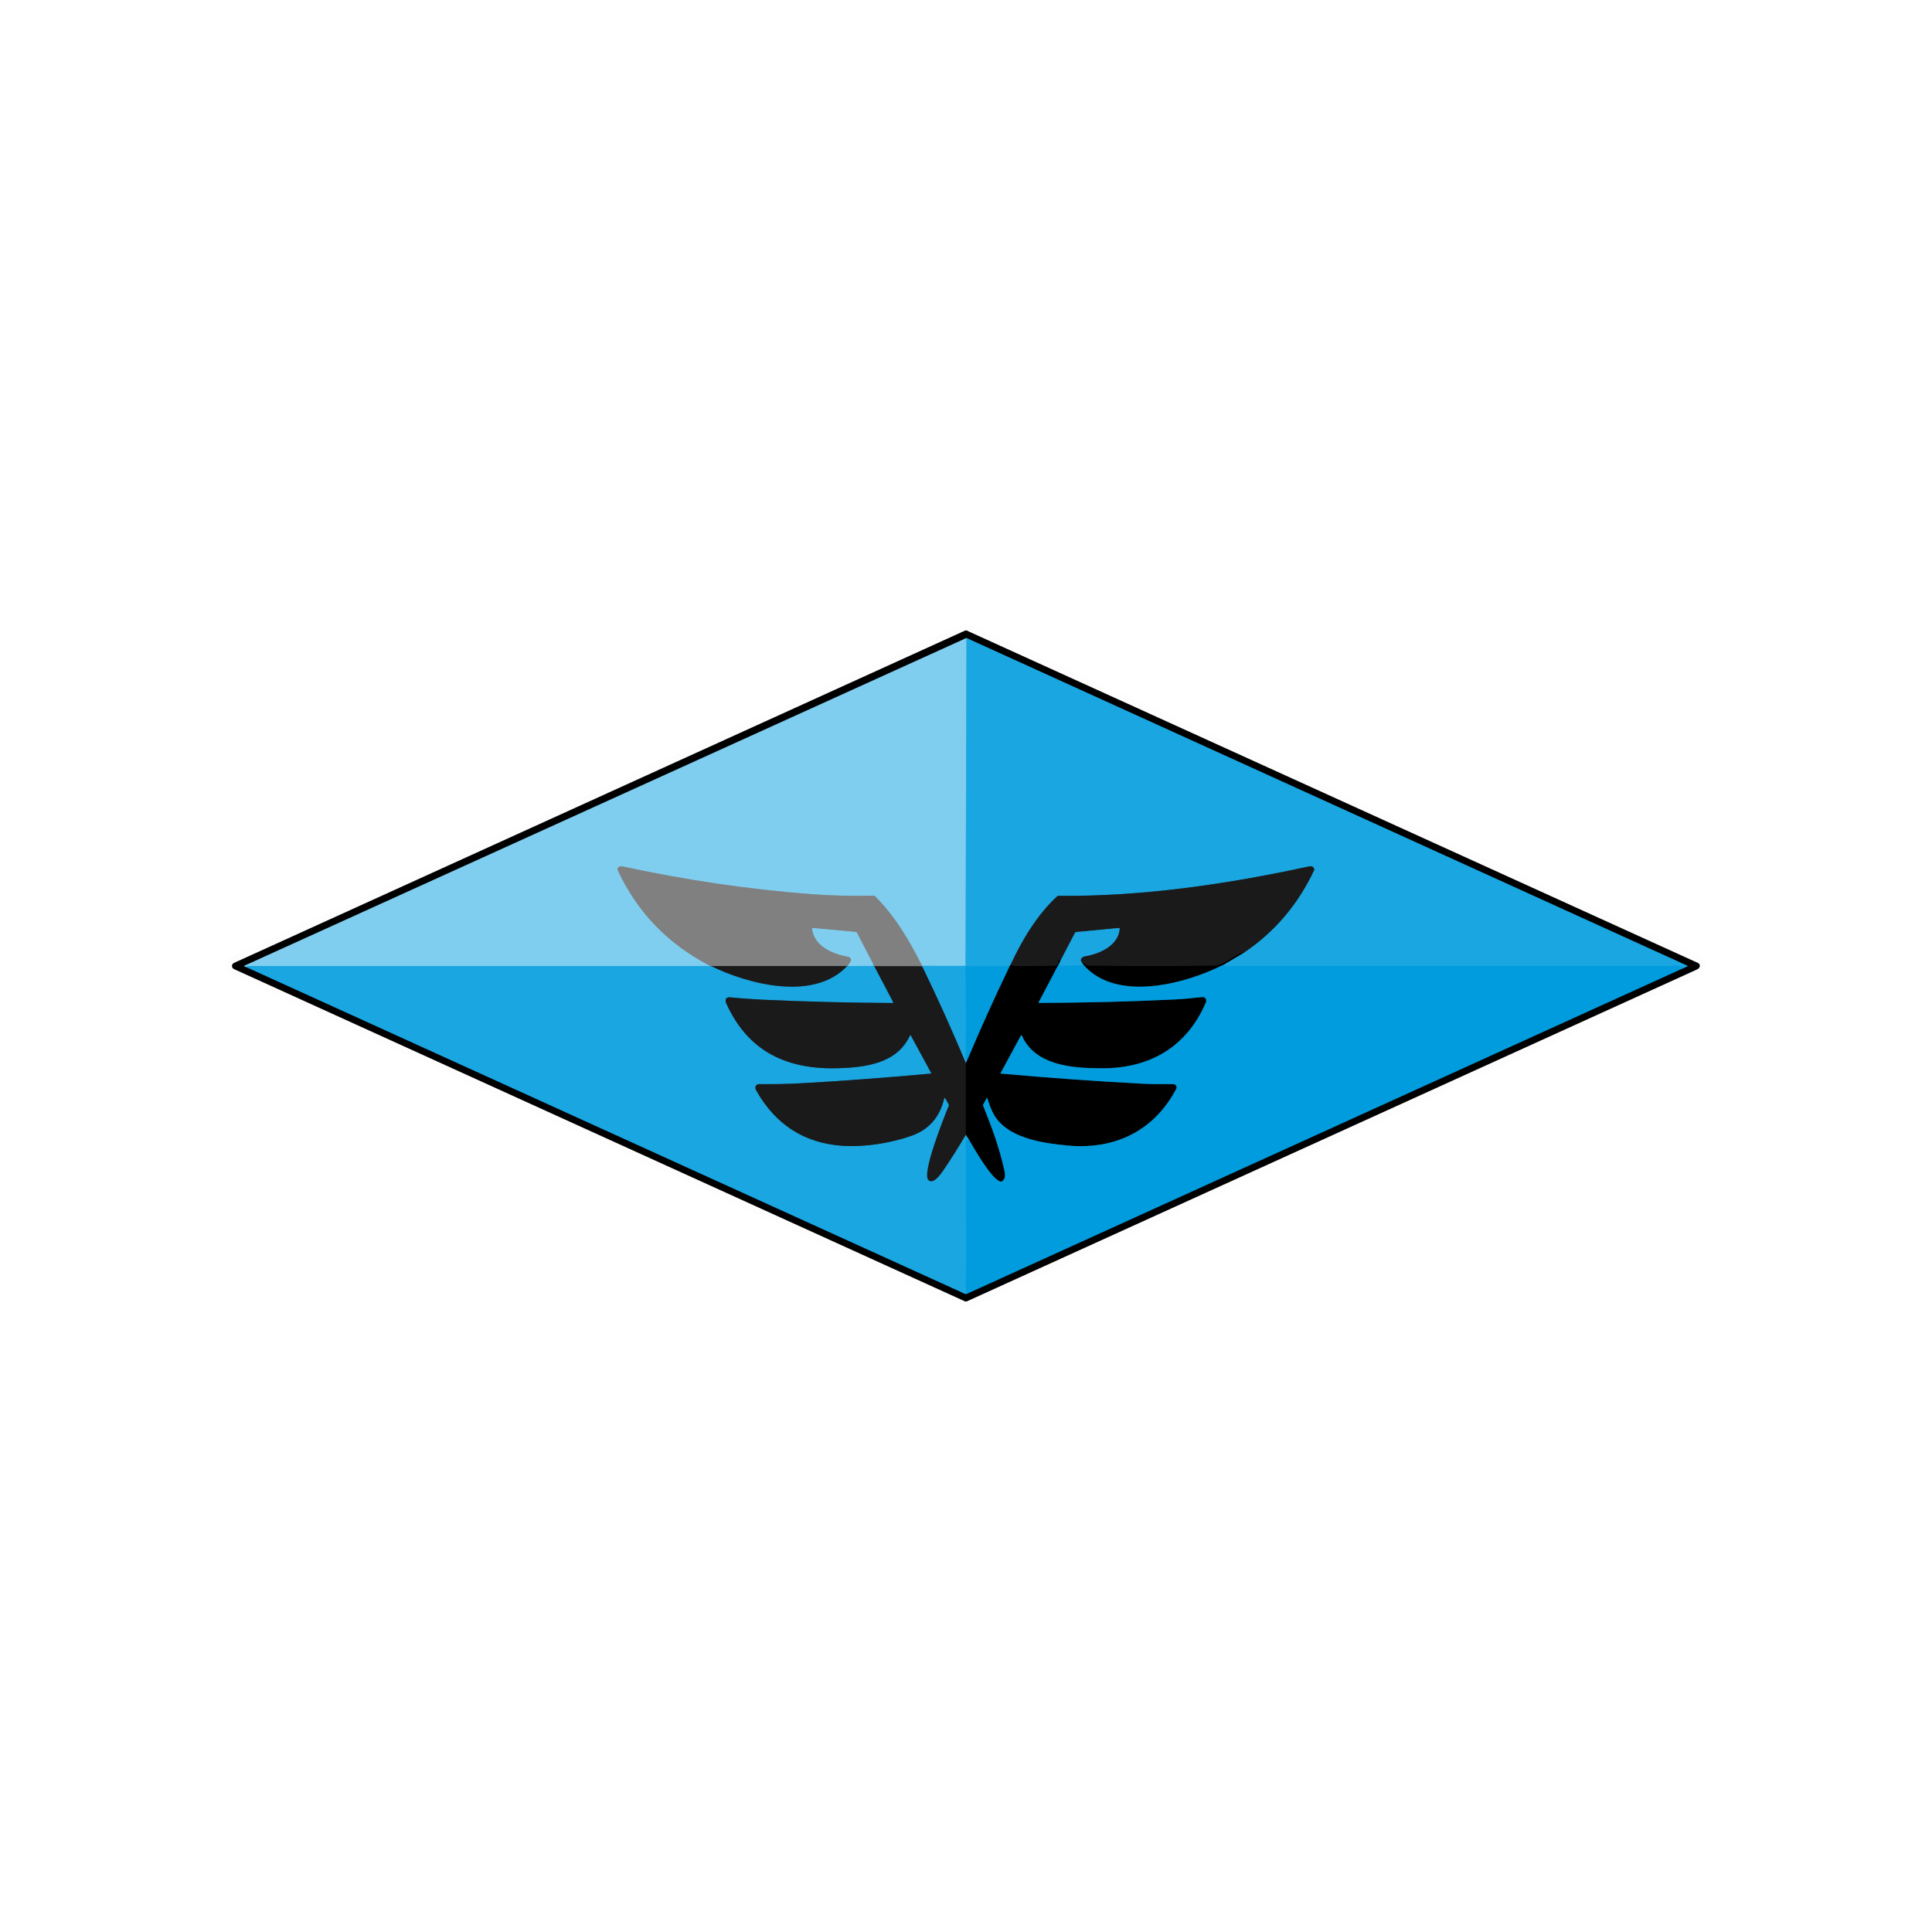
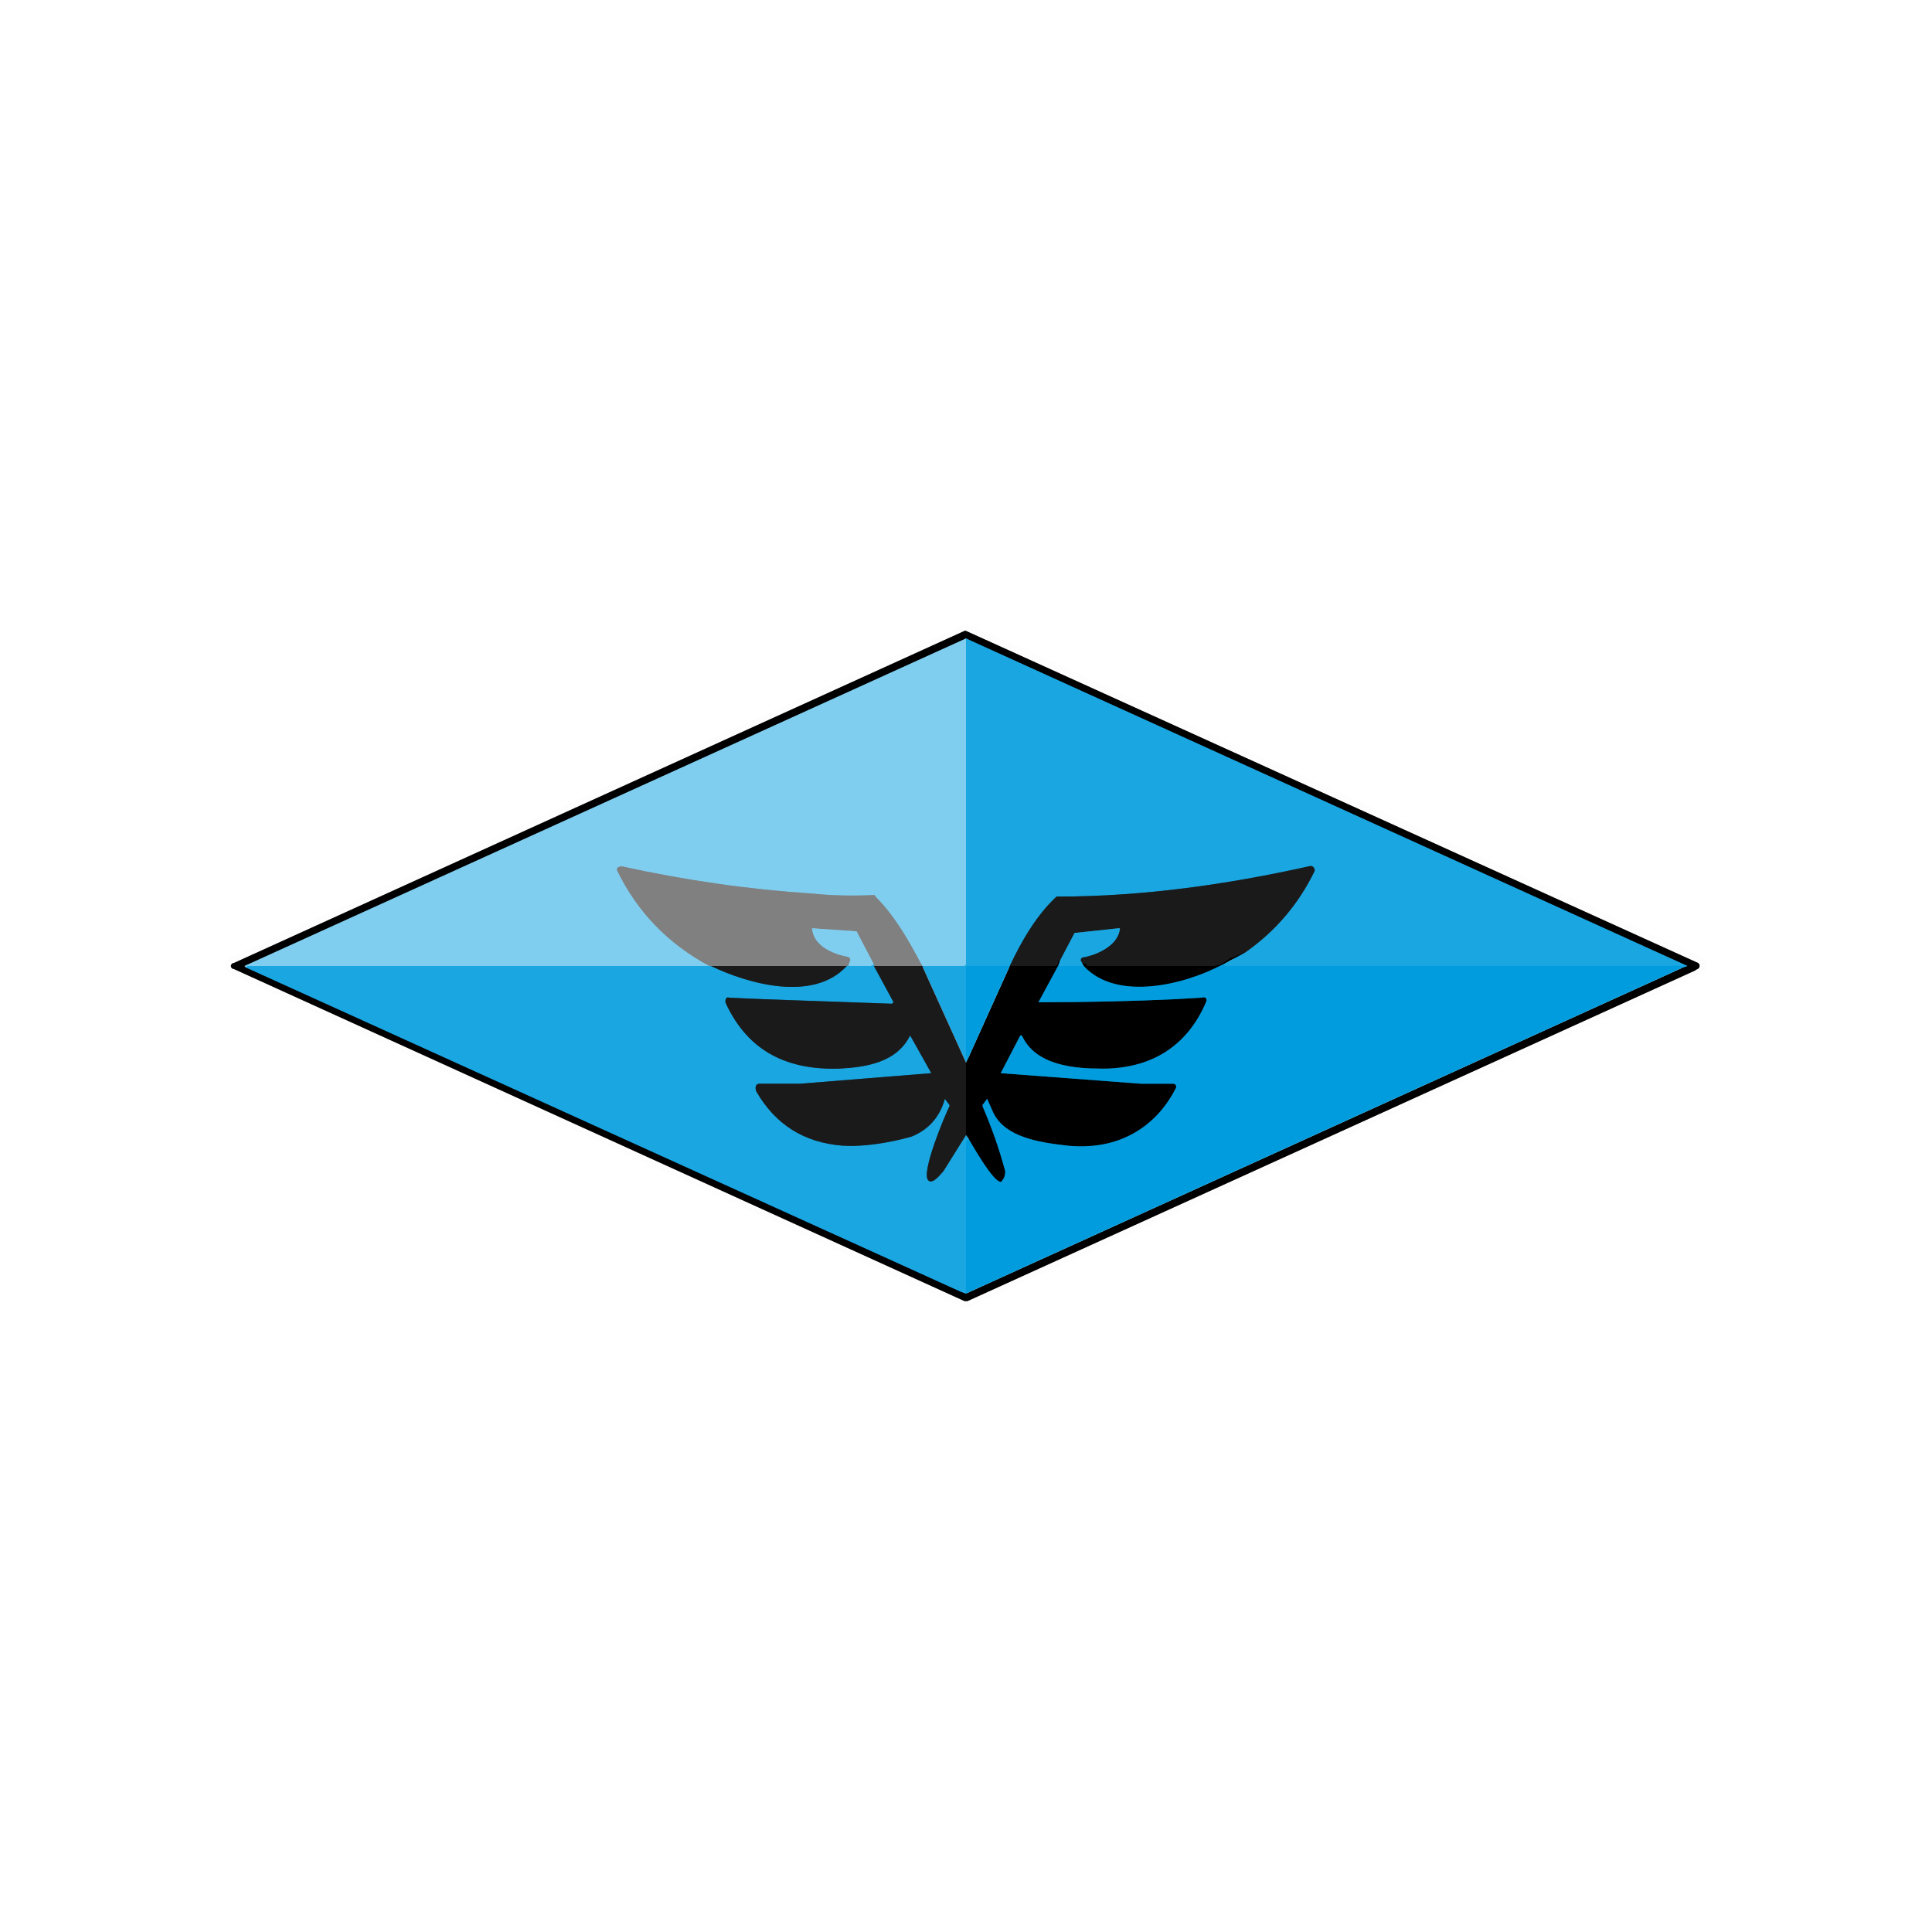
- <svg xmlns="http://www.w3.org/2000/svg" version="1.1" viewBox="0.00 0.00 1280.00 1280.00">
-   <g stroke-width="2.00" fill="none" stroke-linecap="butt">
-     <path stroke="#7f7f7f" vector-effect="non-scaling-stroke" d="   M 155.03 642.00   L 639.31 862.13   Q 639.94 862.42 640.58 862.13   Q 881.67 752.56 1122.89 642.90   C 1124.21 642.30 1125.75 641.77 1126.08 640.33   A 2.04 2.02 18.7 0 0 1124.93 638.03   L 640.41 417.78   A 1.11 1.11 0.0 0 0 639.49 417.78   L 155.03 638.00   A 2.20 2.20 0.0 0 0 155.03 642.00" />
-     <path stroke="#0d5371" vector-effect="non-scaling-stroke" d="   M 162.96 640.62   Q 399.81 748.31 636.68 855.97   C 637.63 856.40 639.10 857.38 640.32 857.28" />
-     <path stroke="#004e6f" vector-effect="non-scaling-stroke" d="   M 640.32 857.28   L 1115.30 641.38" />
-     <path stroke="#0d5371" vector-effect="non-scaling-stroke" d="   M 1115.30 641.38   L 1117.78 640.30   Q 1118.38 640.03 1117.78 639.76   L 640.31 422.71" />
-     <path stroke="#406778" vector-effect="non-scaling-stroke" d="   M 640.31 422.71   L 162.11 639.75   Q 161.45 640.05 162.13 640.31   L 162.96 640.62" />
-     <path stroke="#4dbae8" vector-effect="non-scaling-stroke" d="   M 640.31 422.71   L 639.70 639.39   Q 639.70 639.93 639.16 639.93   L 610.91 639.91" />
-     <path stroke="#80a7b8" vector-effect="non-scaling-stroke" d="   M 610.91 639.91   C 602.38 622.93 593.28 607.37 579.73 593.79   A 1.23 1.22 66.8 0 0 578.84 593.43   Q 556.58 593.86 537.81 592.43   Q 475.66 587.72 412.46 574.03   C 410.43 573.59 408.44 574.82 409.47 577.03   Q 428.90 618.34 470.01 639.67" />
-     <path stroke="#4dbae8" vector-effect="non-scaling-stroke" d="   M 470.01 639.67   Q 469.77 640.50 469.04 640.17   Q 468.67 640.00 468.25 640.00   L 164.24 640.00   A 0.74 0.69 28.6 0 0 163.89 640.09   L 162.96 640.62" />
-     <path stroke="#0da1e0" vector-effect="non-scaling-stroke" d="   M 1115.30 641.38   C 1112.14 638.70 1108.76 640.01 1105.50 640.01   Q 958.62 640.00 811.75 640.00   Q 810.49 640.00 810.43 639.24" />
-     <path stroke="#0d5371" vector-effect="non-scaling-stroke" d="   M 810.43 639.24   L 824.72 630.76" />
-     <path stroke="#1a607e" vector-effect="non-scaling-stroke" d="   M 824.72 630.76   Q 854.75 610.32 870.62 576.55   Q 870.83 576.10 870.66 575.63   Q 869.87 573.48 867.31 574.03   C 813.27 585.73 756.65 594.12 701.26 593.51   Q 700.77 593.50 700.41 593.83   C 687.16 605.96 676.82 623.31 669.38 639.57" />
-     <path stroke="#0d5371" vector-effect="non-scaling-stroke" d="   M 669.38 639.57   Q 669.00 639.77 668.89 640.18" />
-     <path stroke="#0da1e0" vector-effect="non-scaling-stroke" d="   M 668.89 640.18   L 640.60 640.09   A 0.86 0.86 0.0 0 0 639.73 640.96   Q 640.07 669.99 639.88 699.44   Q 639.87 700.89 640.94 702.00" />
-     <path stroke="#0d5371" vector-effect="non-scaling-stroke" d="   M 640.94 702.00   Q 640.65 703.22 639.82 704.20" />
-     <path stroke="#1a607e" vector-effect="non-scaling-stroke" d="   M 639.82 704.20   Q 626.28 671.82 611.07 640.45" />
-     <path stroke="#4d93b1" vector-effect="non-scaling-stroke" d="   M 611.07 640.45   Q 611.04 640.81 610.91 639.91" />
-     <path stroke="#1a607e" vector-effect="non-scaling-stroke" d="   M 579.24 640.11   L 591.74 663.90   A 0.43 0.42 -13.6 0 1 591.36 664.52   Q 548.63 664.32 505.82 662.36   Q 494.64 661.85 483.49 660.76   C 480.74 660.49 480.24 662.69 481.18 664.77   C 495.70 696.98 521.77 708.82 555.74 707.71   C 573.73 707.12 594.40 704.48 602.86 686.08   Q 603.14 685.48 603.46 686.06   L 616.89 710.79   Q 617.14 711.25 616.62 711.30   Q 570.84 715.48 529.75 717.75   Q 517.71 718.41 503.22 718.26   C 500.51 718.23 499.83 720.38 501.07 722.55   Q 520.20 756.34 557.76 759.09   C 572.34 760.16 589.93 757.41 603.75 752.54   Q 621.17 746.41 625.54 727.80   A 0.41 0.40 37.2 0 1 626.29 727.70   L 628.55 731.75   A 0.94 0.93 -48.8 0 1 628.60 732.58   C 625.91 739.20 610.48 777.36 615.14 781.85   C 618.24 784.84 623.08 778.14 624.63 775.88   Q 632.64 764.15 639.84 751.83" />
-     <path stroke="#1a607e" vector-effect="non-scaling-stroke" d="   M 471.16 640.05   C 495.82 652.10 539.09 663.53 561.21 640.05" />
-     <path stroke="#4d4d4d" vector-effect="non-scaling-stroke" d="   M 611.07 640.45   Q 610.86 640.51 610.70 640.36   Q 610.50 640.18 610.23 640.18   L 579.24 640.11" />
-     <path stroke="#4d93b1" vector-effect="non-scaling-stroke" d="   M 579.24 640.11   Q 578.81 639.90 578.82 639.41" />
-     <path stroke="#80a7b8" vector-effect="non-scaling-stroke" d="   M 578.82 639.41   L 567.67 617.91   A 0.87 0.85 -10.3 0 0 567.00 617.46   L 538.44 614.85   Q 537.99 614.81 538.04 615.26   C 539.39 627.07 552.09 632.12 562.05 633.86   A 2.18 2.17 22.4 0 1 563.46 637.25   L 561.75 639.70" />
-     <path stroke="#4d93b1" vector-effect="non-scaling-stroke" d="   M 561.75 639.70   Q 560.74 640.52 561.21 640.05" />
-     <path stroke="#4d4d4d" vector-effect="non-scaling-stroke" d="   M 561.21 640.05   L 471.16 640.05" />
-     <path stroke="#4d93b1" vector-effect="non-scaling-stroke" d="   M 471.16 640.05   L 470.01 639.67" />
-     <path stroke="#0da1e0" vector-effect="non-scaling-stroke" d="   M 640.32 857.28   Q 639.60 853.35 639.75 849.41   C 640.41 831.75 639.96 812.53 639.93 795.93   Q 639.90 775.98 639.89 756.02   Q 639.89 755.47 640.43 755.52   Q 641.52 755.61 641.90 755.00" />
-     <path stroke="#004e6f" vector-effect="non-scaling-stroke" d="   M 810.43 639.24   C 785.65 651.78 740.21 664.15 718.16 639.65" />
-     <path stroke="#004e6f" vector-effect="non-scaling-stroke" d="   M 700.86 639.87   L 688.20 663.96   Q 687.94 664.45 688.50 664.45   Q 736.06 664.23 777.94 662.18   Q 785.40 661.82 796.43 660.58   C 798.63 660.34 799.71 662.36 798.87 664.31   C 786.15 693.74 761.77 707.77 730.44 707.78   C 711.58 707.79 685.94 706.36 677.03 686.14   A 0.37 0.37 0.0 0 0 676.37 686.11   L 663.03 710.77   Q 662.77 711.23 663.30 711.28   Q 709.74 715.47 756.30 717.94   C 763.30 718.31 770.37 718.28 777.33 718.24   A 2.20 2.20 0.0 0 1 779.28 721.47   C 764.31 749.67 738.05 762.01 706.78 758.90   C 690.37 757.27 666.17 754.02 657.76 737.11   Q 655.63 732.83 654.18 727.59   A 0.24 0.24 0.0 0 0 653.74 727.54   L 651.45 731.65   Q 651.18 732.13 651.39 732.63   C 657.14 746.82 662.33 760.98 665.59 776.17   Q 666.49 780.38 664.24 782.46   A 1.43 1.38 -63.4 0 1 663.20 782.83   C 657.50 782.50 644.97 760.19 641.90 755.00" />
-     <path stroke="#0d5371" vector-effect="non-scaling-stroke" d="   M 641.90 755.00   L 639.84 751.83" />
-     <path stroke="#0d0d0d" vector-effect="non-scaling-stroke" d="   M 639.84 751.83   L 639.82 704.20" />
-     <path stroke="#004e6f" vector-effect="non-scaling-stroke" d="   M 640.94 702.00   Q 654.07 670.91 668.89 640.18" />
-     <path stroke="#0d0d0d" vector-effect="non-scaling-stroke" d="   M 824.72 630.76   Q 819.53 632.30 815.17 635.41   C 812.29 637.46 807.66 639.79 804.07 639.82   Q 762.24 640.24 720.39 639.81   Q 719.87 639.81 719.54 639.41   Q 718.31 637.95 717.01 637.94" />
-     <path stroke="#1a607e" vector-effect="non-scaling-stroke" d="   M 717.01 637.94   C 714.96 636.28 716.44 633.93 718.67 633.57   C 728.34 632.00 741.06 626.47 741.76 615.28   Q 741.79 614.78 741.29 614.83   L 712.93 617.54   Q 712.46 617.58 712.24 618.00   L 702.46 636.74" />
-     <path stroke="#0d0d0d" vector-effect="non-scaling-stroke" d="   M 702.46 636.74   Q 701.36 635.25 700.94 637.89   A 2.41 2.40 -85.6 0 1 698.58 639.92   L 671.87 640.04   Q 671.45 640.04 671.10 639.81   Q 670.29 639.29 669.38 639.57" />
-     <path stroke="#4dbae8" vector-effect="non-scaling-stroke" d="   M 578.82 639.41   Q 578.16 640.05 577.25 640.02   Q 572.41 639.86 562.81 640.05   Q 562.20 640.06 561.75 639.70" />
-     <path stroke="#0d5371" vector-effect="non-scaling-stroke" d="   M 717.01 637.94   L 718.16 639.65" />
-     <path stroke="#0da1e0" vector-effect="non-scaling-stroke" d="   M 718.16 639.65   L 700.86 639.87" />
-     <path stroke="#0d5371" vector-effect="non-scaling-stroke" d="   M 700.86 639.87   L 702.46 636.74" />
+ <svg xmlns="http://www.w3.org/2000/svg" viewBox="0 0 1280 1280">
+   <g fill="none" stroke-width="2">
+     <path stroke="#7f7f7f" d="m155 642 484 220h2l482-219c1-1 3-1 3-3a2 2 19 0 0-1-2L640 418a1 1 0 0 0-1 0L155 638a2 2 0 0 0 0 4" vector-effect="non-scaling-stroke" />
+     <path stroke="#0d5371" d="m163 641 474 215 3 1m475-216 3-1-478-217" vector-effect="non-scaling-stroke" />
+     <path stroke="#406778" d="M640 423 162 640q-1 0 0 0l1 1" vector-effect="non-scaling-stroke" />
+     <path stroke="#4dbae8" d="M640 423v216l-1 1h-28" vector-effect="non-scaling-stroke" />
+     <path stroke="#80a7b8" d="M611 640c-9-17-18-33-31-46a1 1 67 0 0-1-1q-22 1-41-1-62-4-126-18c-2 0-4 1-3 3q20 41 61 63" vector-effect="non-scaling-stroke" />
+     <path stroke="#4dbae8" d="M470 640H164l-1 1" vector-effect="non-scaling-stroke" />
+     <path stroke="#0da1e0" d="M1115 641c-3-2-6-1-9-1H812l-2-1" vector-effect="non-scaling-stroke" />
+     <path stroke="#1a607e" d="M825 631q30-21 46-54v-1q-1-3-4-2c-54 12-110 20-166 20h-1c-13 12-23 29-31 46" vector-effect="non-scaling-stroke" />
+     <path stroke="#0da1e0" d="M669 640h-28a1 1 0 0 0-1 1v58l1 3" vector-effect="non-scaling-stroke" />
+     <path stroke="#4d93b1" d="M611 640q0 1 0 0" vector-effect="non-scaling-stroke" />
+     <path stroke="#1a607e" d="m579 640 13 24-1 1-85-3-23-1c-2-1-3 2-2 4 15 32 41 44 75 43 18-1 38-4 47-22q0-1 0 0l14 25-87 7h-27c-2 0-3 2-2 5q19 33 57 36c14 1 32-2 46-6q17-7 22-25l3 4a1 1-49 0 1 0 1c-3 6-19 44-14 49 3 3 8-4 10-6l15-24" vector-effect="non-scaling-stroke" />
+     <path stroke="#1a607e" d="M471 640c25 12 68 24 90 0" vector-effect="non-scaling-stroke" />
+     <path stroke="#4d4d4d" d="M611 640q0 1 0 0h-32" vector-effect="non-scaling-stroke" />
+     <path stroke="#4d93b1" d="M579 640v-1" vector-effect="non-scaling-stroke" />
+     <path stroke="#80a7b8" d="m579 639-11-21a1 1-10 0 0-1-1l-29-2c1 12 14 17 24 19a2 2 22 0 1 1 3l-1 3" vector-effect="non-scaling-stroke" />
+     <path stroke="#4d93b1" d="M562 640h-1" vector-effect="non-scaling-stroke" />
+     <path stroke="#4d4d4d" d="M561 640h-90" vector-effect="non-scaling-stroke" />
+     <path stroke="#4d93b1" d="M471 640h-1" vector-effect="non-scaling-stroke" />
+     <path stroke="#0da1e0" d="M640 857V756q0-1 0 0l2-1" vector-effect="non-scaling-stroke" />
+     <path stroke="#004e6f" d="M810 639c-24 13-70 25-92 1" vector-effect="non-scaling-stroke" />
+     <path stroke="#004e6f" d="m701 640-13 24h1q47 0 89-2l18-1c3-1 4 1 3 3a69 69 0 0 1-69 44c-18 0-44-2-53-22h-1l-13 25 93 7h21a2 2 0 0 1 2 3 69 69 0 0 1-72 38c-17-2-41-5-49-22l-4-9-3 4v1c6 14 11 28 15 43q0 4-2 6a1 1-63 0 1-1 1c-5 0-18-23-21-28" vector-effect="non-scaling-stroke" />
+     <path stroke="#0d0d0d" d="M640 752v-48m185-73-10 4c-3 2-7 5-11 5h-84v-1l-3-1" vector-effect="non-scaling-stroke" />
+     <path stroke="#1a607e" d="M717 638c-2-2-1-4 2-4 9-2 22-8 23-19h-1l-28 3h-1l-10 19" vector-effect="non-scaling-stroke" />
+     <path stroke="#0d0d0d" d="M702 637q-1-2-1 1a2 2-86 0 1-2 2h-30" vector-effect="non-scaling-stroke" />
+     <path stroke="#4dbae8" d="m579 639-2 1h-15" vector-effect="non-scaling-stroke" />
+     <path stroke="#0da1e0" d="M718 640h-17" vector-effect="non-scaling-stroke" />
  </g>
-   <path fill="#fdfdfd" d="   M 636.85 865.97   C 476.47 793.08 316.10 720.19 155.74 647.28   C 147.98 643.76 146.38 636.98 154.97 633.07   Q 396.39 523.32 637.82 413.58   C 639.28 412.92 641.57 413.36 643.20 414.10   Q 882.95 523.07 1122.69 632.06   C 1125.98 633.55 1129.11 634.39 1130.23 638.04   C 1131.76 643.06 1128.44 645.35 1124.17 647.29   Q 883.07 756.90 641.96 866.48   C 640.70 867.04 638.30 866.63 636.85 865.97   Z   M 155.03 642.00   L 639.31 862.13   Q 639.94 862.42 640.58 862.13   Q 881.67 752.56 1122.89 642.90   C 1124.21 642.30 1125.75 641.77 1126.08 640.33   A 2.04 2.02 18.7 0 0 1124.93 638.03   L 640.41 417.78   A 1.11 1.11 0.0 0 0 639.49 417.78   L 155.03 638.00   A 2.20 2.20 0.0 0 0 155.03 642.00   Z" />
-   <path fill="#000000" d="   M 639.31 862.13   L 155.03 642.00   A 2.20 2.20 0.0 0 1 155.03 638.00   L 639.49 417.78   A 1.11 1.11 0.0 0 1 640.41 417.78   L 1124.93 638.03   A 2.04 2.02 18.7 0 1 1126.08 640.33   C 1125.75 641.77 1124.21 642.30 1122.89 642.90   Q 881.67 752.56 640.58 862.13   Q 639.94 862.42 639.31 862.13   Z   M 162.96 640.62   Q 399.81 748.31 636.68 855.97   C 637.63 856.40 639.10 857.38 640.32 857.28   L 1115.30 641.38   L 1117.78 640.30   Q 1118.38 640.03 1117.78 639.76   L 640.31 422.71   L 162.11 639.75   Q 161.45 640.05 162.13 640.31   L 162.96 640.62   Z" />
-   <path fill="#80ceef" d="   M 640.31 422.71   L 639.70 639.39   Q 639.70 639.93 639.16 639.93   L 610.91 639.91   C 602.38 622.93 593.28 607.37 579.73 593.79   A 1.23 1.22 66.8 0 0 578.84 593.43   Q 556.58 593.86 537.81 592.43   Q 475.66 587.72 412.46 574.03   C 410.43 573.59 408.44 574.82 409.47 577.03   Q 428.90 618.34 470.01 639.67   Q 469.77 640.50 469.04 640.17   Q 468.67 640.00 468.25 640.00   L 164.24 640.00   A 0.74 0.69 28.6 0 0 163.89 640.09   L 162.96 640.62   L 162.13 640.31   Q 161.45 640.05 162.11 639.75   L 640.31 422.71   Z" />
-   <path fill="#1aa6e1" d="   M 640.31 422.71   L 1117.78 639.76   Q 1118.38 640.03 1117.78 640.30   L 1115.30 641.38   C 1112.14 638.70 1108.76 640.01 1105.50 640.01   Q 958.62 640.00 811.75 640.00   Q 810.49 640.00 810.43 639.24   L 824.72 630.76   Q 854.75 610.32 870.62 576.55   Q 870.83 576.10 870.66 575.63   Q 869.87 573.48 867.31 574.03   C 813.27 585.73 756.65 594.12 701.26 593.51   Q 700.77 593.50 700.41 593.83   C 687.16 605.96 676.82 623.31 669.38 639.57   Q 669.00 639.77 668.89 640.18   L 640.60 640.09   A 0.86 0.86 0.0 0 0 639.73 640.96   Q 640.07 669.99 639.88 699.44   Q 639.87 700.89 640.94 702.00   Q 640.65 703.22 639.82 704.20   Q 626.28 671.82 611.07 640.45   Q 611.04 640.81 610.91 639.91   L 639.16 639.93   Q 639.70 639.93 639.70 639.39   L 640.31 422.71   Z" />
-   <path fill="#808080" d="   M 610.91 639.91   Q 611.04 640.81 611.07 640.45   Q 610.86 640.51 610.70 640.36   Q 610.50 640.18 610.23 640.18   L 579.24 640.11   Q 578.81 639.90 578.82 639.41   L 567.67 617.91   A 0.87 0.85 -10.3 0 0 567.00 617.46   L 538.44 614.85   Q 537.99 614.81 538.04 615.26   C 539.39 627.07 552.09 632.12 562.05 633.86   A 2.18 2.17 22.4 0 1 563.46 637.25   L 561.75 639.70   Q 560.74 640.52 561.21 640.05   L 471.16 640.05   L 470.01 639.67   Q 428.90 618.34 409.47 577.03   C 408.44 574.82 410.43 573.59 412.46 574.03   Q 475.66 587.72 537.81 592.43   Q 556.58 593.86 578.84 593.43   A 1.23 1.22 66.8 0 1 579.73 593.79   C 593.28 607.37 602.38 622.93 610.91 639.91   Z" />
-   <path fill="#1a1a1a" d="   M 824.72 630.76   Q 819.53 632.30 815.17 635.41   C 812.29 637.46 807.66 639.79 804.07 639.82   Q 762.24 640.24 720.39 639.81   Q 719.87 639.81 719.54 639.41   Q 718.31 637.95 717.01 637.94   C 714.96 636.28 716.44 633.93 718.67 633.57   C 728.34 632.00 741.06 626.47 741.76 615.28   Q 741.79 614.78 741.29 614.83   L 712.93 617.54   Q 712.46 617.58 712.24 618.00   L 702.46 636.74   Q 701.36 635.25 700.94 637.89   A 2.41 2.40 -85.6 0 1 698.58 639.92   L 671.87 640.04   Q 671.45 640.04 671.10 639.81   Q 670.29 639.29 669.38 639.57   C 676.82 623.31 687.16 605.96 700.41 593.83   Q 700.77 593.50 701.26 593.51   C 756.65 594.12 813.27 585.73 867.31 574.03   Q 869.87 573.48 870.66 575.63   Q 870.83 576.10 870.62 576.55   Q 854.75 610.32 824.72 630.76   Z" />
-   <path fill="#80ceef" d="   M 578.82 639.41   Q 578.16 640.05 577.25 640.02   Q 572.41 639.86 562.81 640.05   Q 562.20 640.06 561.75 639.70   L 563.46 637.25   A 2.18 2.17 22.4 0 0 562.05 633.86   C 552.09 632.12 539.39 627.07 538.04 615.26   Q 537.99 614.81 538.44 614.85   L 567.00 617.46   A 0.87 0.85 -10.3 0 1 567.67 617.91   L 578.82 639.41   Z" />
-   <path fill="#1aa6e1" d="   M 717.01 637.94   L 718.16 639.65   L 700.86 639.87   L 702.46 636.74   L 712.24 618.00   Q 712.46 617.58 712.93 617.54   L 741.29 614.83   Q 741.79 614.78 741.76 615.28   C 741.06 626.47 728.34 632.00 718.67 633.57   C 716.44 633.93 714.96 636.28 717.01 637.94   Z" />
-   <path fill="#000000" d="   M 824.72 630.76   L 810.43 639.24   C 785.65 651.78 740.21 664.15 718.16 639.65   L 717.01 637.94   Q 718.31 637.95 719.54 639.41   Q 719.87 639.81 720.39 639.81   Q 762.24 640.24 804.07 639.82   C 807.66 639.79 812.29 637.46 815.17 635.41   Q 819.53 632.30 824.72 630.76   Z" />
-   <path fill="#000000" d="   M 702.46 636.74   L 700.86 639.87   L 688.20 663.96   Q 687.94 664.45 688.50 664.45   Q 736.06 664.23 777.94 662.18   Q 785.40 661.82 796.43 660.58   C 798.63 660.34 799.71 662.36 798.87 664.31   C 786.15 693.74 761.77 707.77 730.44 707.78   C 711.58 707.79 685.94 706.36 677.03 686.14   A 0.37 0.37 0.0 0 0 676.37 686.11   L 663.03 710.77   Q 662.77 711.23 663.30 711.28   Q 709.74 715.47 756.30 717.94   C 763.30 718.31 770.37 718.28 777.33 718.24   A 2.20 2.20 0.0 0 1 779.28 721.47   C 764.31 749.67 738.05 762.01 706.78 758.90   C 690.37 757.27 666.17 754.02 657.76 737.11   Q 655.63 732.83 654.18 727.59   A 0.24 0.24 0.0 0 0 653.74 727.54   L 651.45 731.65   Q 651.18 732.13 651.39 732.63   C 657.14 746.82 662.33 760.98 665.59 776.17   Q 666.49 780.38 664.24 782.46   A 1.43 1.38 -63.4 0 1 663.20 782.83   C 657.50 782.50 644.97 760.19 641.90 755.00   L 639.84 751.83   L 639.82 704.20   Q 640.65 703.22 640.94 702.00   Q 654.07 670.91 668.89 640.18   Q 669.00 639.77 669.38 639.57   Q 670.29 639.29 671.10 639.81   Q 671.45 640.04 671.87 640.04   L 698.58 639.92   A 2.41 2.40 -85.6 0 0 700.94 637.89   Q 701.36 635.25 702.46 636.74   Z" />
-   <path fill="#009cde" d="   M 810.43 639.24   Q 810.49 640.00 811.75 640.00   Q 958.62 640.00 1105.50 640.01   C 1108.76 640.01 1112.14 638.70 1115.30 641.38   L 640.32 857.28   Q 639.60 853.35 639.75 849.41   C 640.41 831.75 639.96 812.53 639.93 795.93   Q 639.90 775.98 639.89 756.02   Q 639.89 755.47 640.43 755.52   Q 641.52 755.61 641.90 755.00   C 644.97 760.19 657.50 782.50 663.20 782.83   A 1.43 1.38 -63.4 0 0 664.24 782.46   Q 666.49 780.38 665.59 776.17   C 662.33 760.98 657.14 746.82 651.39 732.63   Q 651.18 732.13 651.45 731.65   L 653.74 727.54   A 0.24 0.24 0.0 0 1 654.18 727.59   Q 655.63 732.83 657.76 737.11   C 666.17 754.02 690.37 757.27 706.78 758.90   C 738.05 762.01 764.31 749.67 779.28 721.47   A 2.20 2.20 0.0 0 0 777.33 718.24   C 770.37 718.28 763.30 718.31 756.30 717.94   Q 709.74 715.47 663.30 711.28   Q 662.77 711.23 663.03 710.77   L 676.37 686.11   A 0.37 0.37 0.0 0 1 677.03 686.14   C 685.94 706.36 711.58 707.79 730.44 707.78   C 761.77 707.77 786.15 693.74 798.87 664.31   C 799.71 662.36 798.63 660.34 796.43 660.58   Q 785.40 661.82 777.94 662.18   Q 736.06 664.23 688.50 664.45   Q 687.94 664.45 688.20 663.96   L 700.86 639.87   L 718.16 639.65   C 740.21 664.15 785.65 651.78 810.43 639.24   Z" />
-   <path fill="#1aa6e1" d="   M 578.82 639.41   Q 578.81 639.90 579.24 640.11   L 591.74 663.90   A 0.43 0.42 -13.6 0 1 591.36 664.52   Q 548.63 664.32 505.82 662.36   Q 494.64 661.85 483.49 660.76   C 480.74 660.49 480.24 662.69 481.18 664.77   C 495.70 696.98 521.77 708.82 555.74 707.71   C 573.73 707.12 594.40 704.48 602.86 686.08   Q 603.14 685.48 603.46 686.06   L 616.89 710.79   Q 617.14 711.25 616.62 711.30   Q 570.84 715.48 529.75 717.75   Q 517.71 718.41 503.22 718.26   C 500.51 718.23 499.83 720.38 501.07 722.55   Q 520.20 756.34 557.76 759.09   C 572.34 760.16 589.93 757.41 603.75 752.54   Q 621.17 746.41 625.54 727.80   A 0.41 0.40 37.2 0 1 626.29 727.70   L 628.55 731.75   A 0.94 0.93 -48.8 0 1 628.60 732.58   C 625.91 739.20 610.48 777.36 615.14 781.85   C 618.24 784.84 623.08 778.14 624.63 775.88   Q 632.64 764.15 639.84 751.83   L 641.90 755.00   Q 641.52 755.61 640.43 755.52   Q 639.89 755.47 639.89 756.02   Q 639.90 775.98 639.93 795.93   C 639.96 812.53 640.41 831.75 639.75 849.41   Q 639.60 853.35 640.32 857.28   C 639.10 857.38 637.63 856.40 636.68 855.97   Q 399.81 748.31 162.96 640.62   L 163.89 640.09   A 0.74 0.69 28.6 0 1 164.24 640.00   L 468.25 640.00   Q 468.67 640.00 469.04 640.17   Q 469.77 640.50 470.01 639.67   L 471.16 640.05   C 495.82 652.10 539.09 663.53 561.21 640.05   Q 560.74 640.52 561.75 639.70   Q 562.20 640.06 562.81 640.05   Q 572.41 639.86 577.25 640.02   Q 578.16 640.05 578.82 639.41   Z" />
-   <path fill="#009cde" d="   M 668.89 640.18   Q 654.07 670.91 640.94 702.00   Q 639.87 700.89 639.88 699.44   Q 640.07 669.99 639.73 640.96   A 0.86 0.86 0.0 0 1 640.60 640.09   L 668.89 640.18   Z" />
-   <path fill="#1a1a1a" d="   M 471.16 640.05   L 561.21 640.05   C 539.09 663.53 495.82 652.10 471.16 640.05   Z" />
-   <path fill="#1a1a1a" d="   M 611.07 640.45   Q 626.28 671.82 639.82 704.20   L 639.84 751.83   Q 632.64 764.15 624.63 775.88   C 623.08 778.14 618.24 784.84 615.14 781.85   C 610.48 777.36 625.91 739.20 628.60 732.58   A 0.94 0.93 -48.8 0 0 628.55 731.75   L 626.29 727.70   A 0.41 0.40 37.2 0 0 625.54 727.80   Q 621.17 746.41 603.75 752.54   C 589.93 757.41 572.34 760.16 557.76 759.09   Q 520.20 756.34 501.07 722.55   C 499.83 720.38 500.51 718.23 503.22 718.26   Q 517.71 718.41 529.75 717.75   Q 570.84 715.48 616.62 711.30   Q 617.14 711.25 616.89 710.79   L 603.46 686.06   Q 603.14 685.48 602.86 686.08   C 594.40 704.48 573.73 707.12 555.74 707.71   C 521.77 708.82 495.70 696.98 481.18 664.77   C 480.24 662.69 480.74 660.49 483.49 660.76   Q 494.64 661.85 505.82 662.36   Q 548.63 664.32 591.36 664.52   A 0.43 0.42 -13.6 0 0 591.74 663.90   L 579.24 640.11   L 610.23 640.18   Q 610.50 640.18 610.70 640.36   Q 610.86 640.51 611.07 640.45   Z" />
+   <path fill="#fdfdfd" d="M637 866 156 647c-8-3-10-10-1-14l483-219h5l480 218c3 2 6 2 7 6 2 5-2 7-6 9L642 866h-5ZM155 642l484 220h2l482-219c1-1 3-1 3-3a2 2 19 0 0-1-2L640 418a1 1 0 0 0-1 0L155 638a2 2 0 0 0 0 4Z" />
+   <path d="M639 862 155 642a2 2 0 0 1 0-4l484-220a1 1 0 0 1 1 0l485 220a2 2 19 0 1 1 2c0 2-2 2-3 3L641 862h-2ZM163 641l474 215 3 1 475-216 3-1-478-217-478 217q-1 0 0 0l1 1Z" />
+   <path fill="#80ceef" d="M640 423v216l-1 1h-28c-9-17-18-33-31-46a1 1 67 0 0-1-1q-22 1-41-1-62-4-126-18c-2 0-4 1-3 3q20 41 61 63H164l-1 1-1-1q-1 0 0 0l478-217Z" />
+   <path fill="#1aa6e1" d="m640 423 478 217-3 1c-3-2-6-1-9-1H812l-2-1 15-8q30-21 46-54v-1q-1-3-4-2c-54 12-110 20-166 20h-1c-13 12-23 29-31 46h-28a1 1 0 0 0-1 1v58l1 3-1 2-29-64q0 1 0 0h28l1-1V423Z" />
+   <path fill="gray" d="M611 640q0 1 0 0 0 1 0 0h-32v-1l-11-21a1 1-10 0 0-1-1l-29-2c1 12 14 17 24 19a2 2 22 0 1 1 3l-1 3h-92q-41-22-61-63c-1-2 1-3 3-3q64 14 126 18 19 2 41 1a1 1 67 0 1 1 1c13 13 22 29 31 46Z" />
+   <path fill="#1a1a1a" d="m825 631-10 4c-3 2-7 5-11 5h-84v-1l-3-1c-2-2-1-4 2-4 9-2 22-8 23-19h-1l-28 3h-1l-10 19q-1-2-1 1a2 2-86 0 1-2 2h-30c8-17 18-34 31-46h1c56 0 112-8 166-20q3-1 4 2v1q-16 33-46 54Z" />
+   <path fill="#80ceef" d="m579 639-2 1h-15l1-3a2 2 22 0 0-1-3c-10-2-23-7-24-19l29 2a1 1-10 0 1 1 1l11 21Z" />
+   <path fill="#1aa6e1" d="m717 638 1 2h-17l1-3 10-19h1l28-3h1c-1 11-14 17-23 19-3 0-4 2-2 4Z" />
+   <path d="m825 631-15 8c-24 13-70 25-92 1l-1-2 3 1v1h84c4 0 8-3 11-5l10-4Z" />
+   <path d="m702 637-1 3-13 24h1q47 0 89-2l18-1c3-1 4 1 3 3a69 69 0 0 1-69 44c-18 0-44-2-53-22h-1l-13 25 93 7h21a2 2 0 0 1 2 3 69 69 0 0 1-72 38c-17-2-41-5-49-22l-4-9-3 4v1c6 14 11 28 15 43q0 4-2 6a1 1-63 0 1-1 1c-5 0-18-23-21-28l-2-3v-48l1-2 28-62h30a2 2-86 0 0 2-2q0-3 1-1Z" />
+   <path fill="#009cde" d="m810 639 2 1h294c3 0 6-1 9 1L640 857V756q0-1 0 0l2-1c3 5 16 28 21 28a1 1-63 0 0 1-1q2-2 2-6c-4-15-9-29-15-43v-1l3-4 4 9c8 17 32 20 49 22 31 3 57-9 72-38a2 2 0 0 0-2-3h-21l-93-7 13-25h1c9 20 35 22 53 22 32 0 56-14 69-44 1-2 0-4-3-3l-18 1q-42 2-89 2h-1l13-24h17c22 24 68 12 92-1Z" />
+   <path fill="#1aa6e1" d="M579 639v1l13 24-1 1-85-3-23-1c-2-1-3 2-2 4 15 32 41 44 75 43 18-1 38-4 47-22q0-1 0 0l14 25-87 7h-27c-2 0-3 2-2 5q19 33 57 36c14 1 32-2 46-6q17-7 22-25l3 4a1 1-49 0 1 0 1c-3 6-19 44-14 49 3 3 8-4 10-6l15-24 2 3-2 1q0-1 0 0v101l-3-1-474-215 1-1h307c25 12 68 24 90 0h16l2-1Z" />
+   <path fill="#009cde" d="m669 640-28 62-1-3v-58a1 1 0 0 1 1-1h28Z" />
+   <path fill="#1a1a1a" d="M471 640h90c-22 24-65 12-90 0Z" />
+   <path fill="#1a1a1a" d="m611 640 29 64v48l-15 24c-2 2-7 9-10 6-5-5 11-43 14-49a1 1-49 0 0 0-1l-3-4q-5 18-22 25c-14 4-32 7-46 6q-38-3-57-36c-1-3 0-5 2-5h27l87-7-14-25q0-1 0 0c-9 18-29 21-47 22-34 1-60-11-75-43-1-2 0-5 2-4l23 1 85 3 1-1-13-24h32q0 1 0 0Z" />
</svg>
